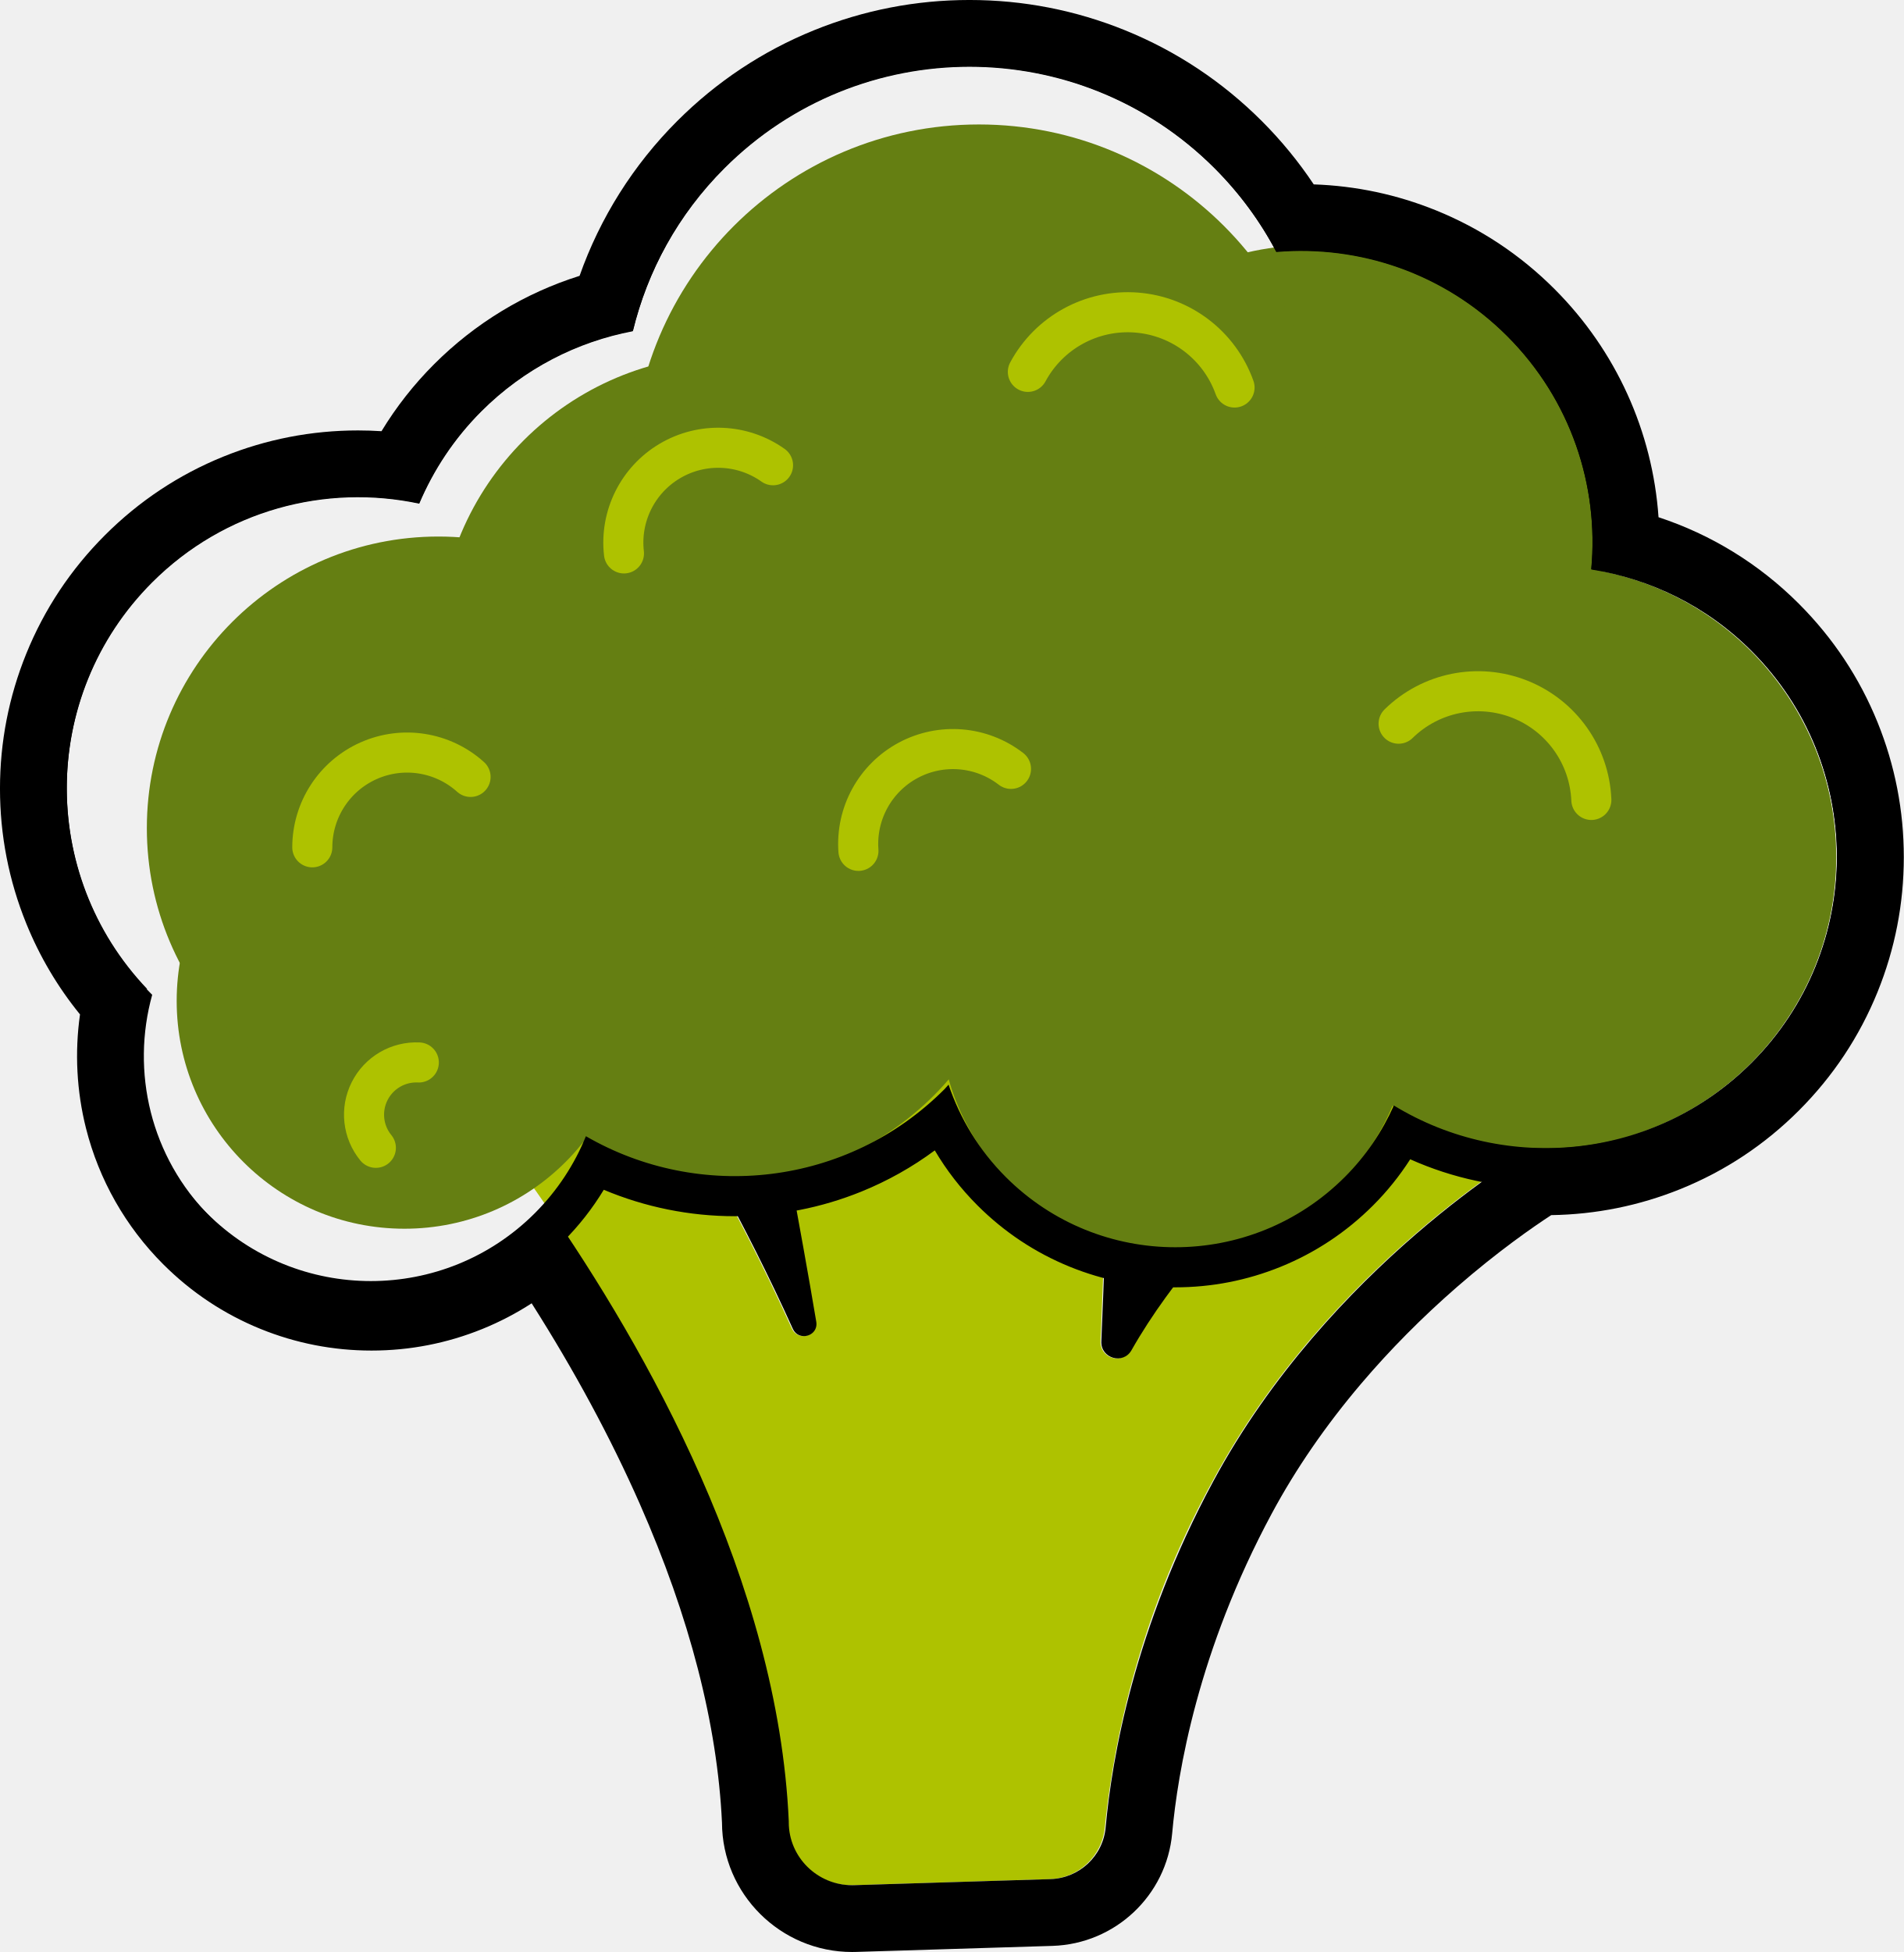
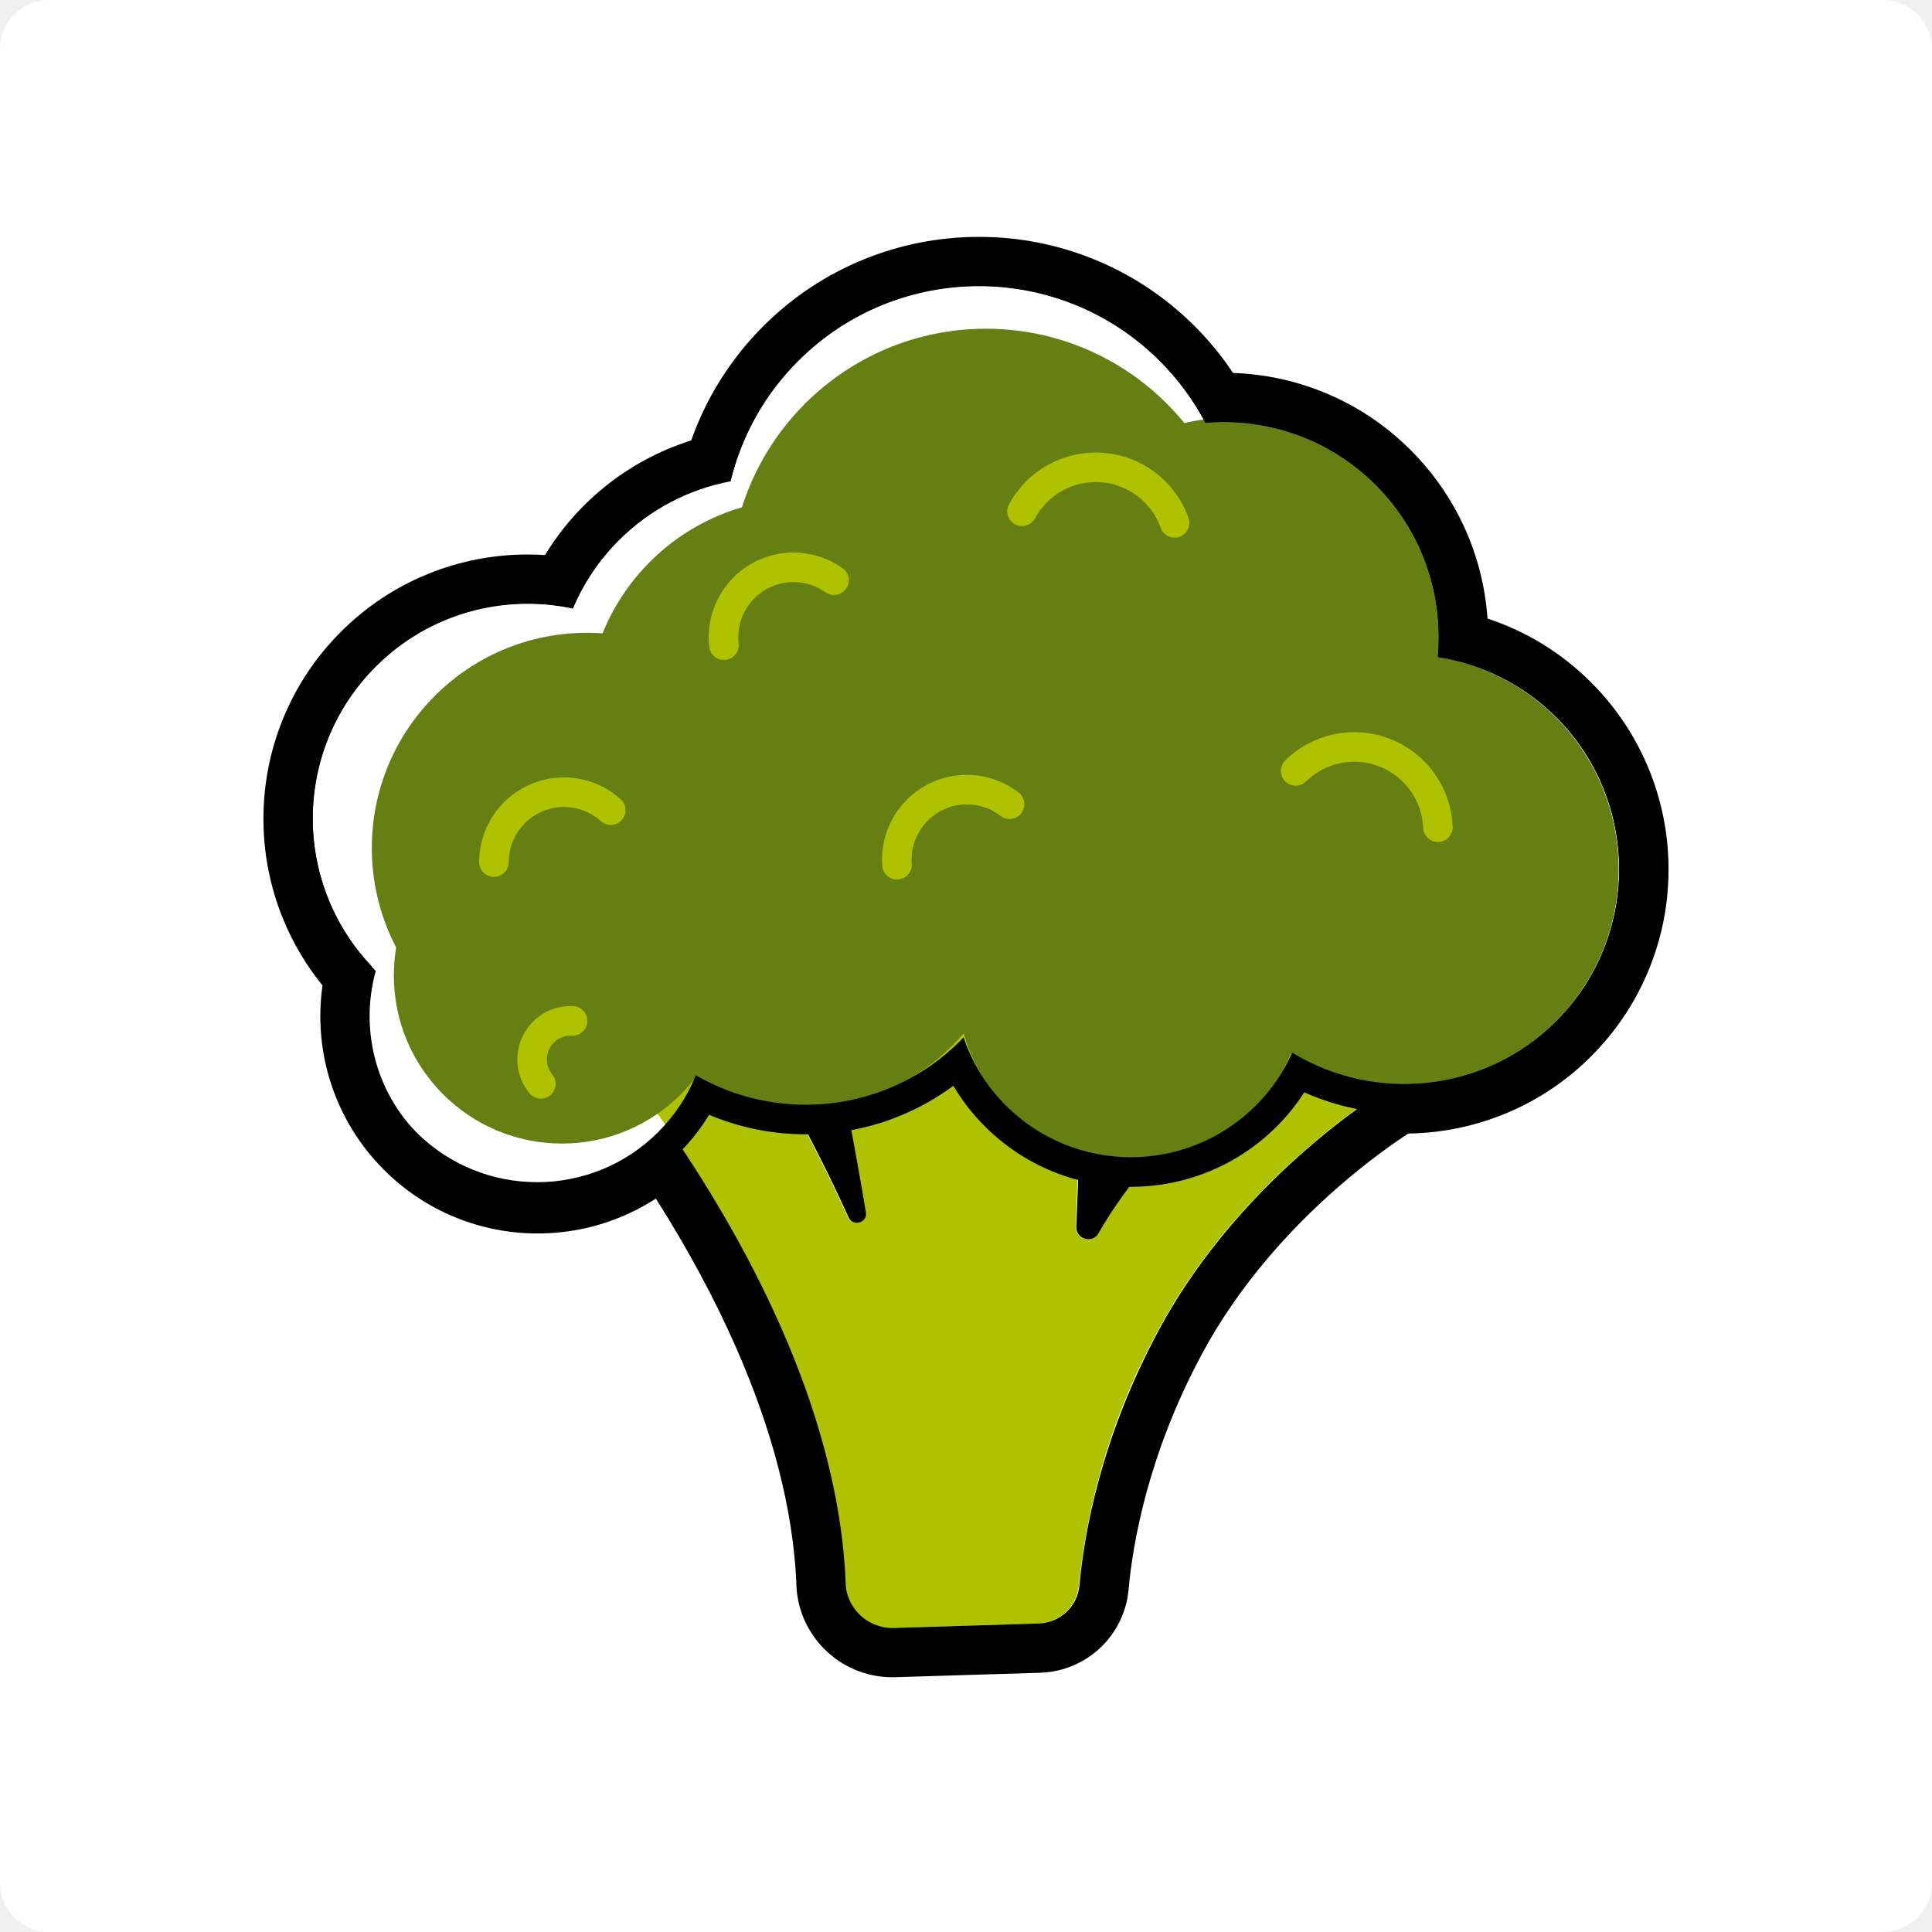
- <svg xmlns="http://www.w3.org/2000/svg" width="142.546" height="146.125" viewBox="0 0 142.546 146.125">
-   <g id="Group_1525" data-name="Group 1525" transform="translate(-426.414 -563.454)">
-     <g id="Group_1435" data-name="Group 1435" transform="translate(0.776 -2.451)">
-       <g id="Group_1039" data-name="Group 1039" transform="translate(430.637 570.904)">
-         <g id="Group_1038" data-name="Group 1038" transform="translate(5.996 4.318)">
-           <path id="Path_2802" data-name="Path 2802" d="M205.631,1069.27s25.673,28.14,26.989,57.522v.095a4.731,4.731,0,0,0,4.89,4.7l14.7-.452a4.274,4.274,0,0,0,4.136-3.879,68.5,68.5,0,0,1,8.042-25.873c8.687-16.142,23.816-24.912,23.816-24.912l-5.7-9.21s-16.905,11.379-24.223,24.284a1.21,1.21,0,0,1-2.257-.662c.539-12.514.643-22.488.643-22.488l-26.039-.877s2.48,12.528,4.05,21.892a.925.925,0,0,1-1.757.526c-4.231-9.368-9.587-18.572-12.051-21.211C217.8,1065.432,205.631,1069.27,205.631,1069.27Z" transform="translate(-184.619 -999.781)" fill="#aec200" />
-           <circle id="Ellipse_432" data-name="Ellipse 432" cx="17.055" cy="17.055" r="17.055" transform="translate(2.234 48.554)" fill="#657f12" />
-           <circle id="Ellipse_433" data-name="Ellipse 433" cx="21.827" cy="21.827" r="21.827" transform="translate(0 30.848)" fill="#657f12" />
-           <circle id="Ellipse_434" data-name="Ellipse 434" cx="21.827" cy="21.827" r="21.827" transform="translate(21.658 35.433)" fill="#657f12" />
-           <circle id="Ellipse_435" data-name="Ellipse 435" cx="21.827" cy="21.827" r="21.827" transform="translate(82.835 33.021)" fill="#657f12" />
-           <circle id="Ellipse_436" data-name="Ellipse 436" cx="17.624" cy="17.624" r="17.624" transform="translate(59.376 49.05)" fill="#657f12" />
-           <circle id="Ellipse_437" data-name="Ellipse 437" cx="21.827" cy="21.827" r="21.827" transform="translate(65.48 9.021)" fill="#657f12" />
-           <circle id="Ellipse_438" data-name="Ellipse 438" cx="21.827" cy="21.827" r="21.827" transform="translate(33.347 21.956)" fill="#657f12" />
-           <circle id="Ellipse_439" data-name="Ellipse 439" cx="21.827" cy="21.827" r="21.827" transform="translate(21.827 17.25)" fill="#657f12" />
-           <circle id="Ellipse_440" data-name="Ellipse 440" cx="25.955" cy="25.955" r="25.955" transform="translate(36.344)" fill="#657f12" />
+ <svg xmlns="http://www.w3.org/2000/svg" width="196" height="196" viewBox="0 0 196 196">
+   <g id="Group_1908" data-name="Group 1908" transform="translate(-1238 -166)">
+     <g id="Group_1906" data-name="Group 1906" transform="translate(941 97)">
+       <rect id="Rectangle_1254" data-name="Rectangle 1254" width="196" height="196" rx="5" transform="translate(297 69)" fill="#fff" />
+     </g>
+     <g id="Group_1892" data-name="Group 1892" transform="translate(838.313 -373.422)">
+       <g id="Group_1435" data-name="Group 1435" transform="translate(0.776 -2.451)">
+         <g id="Group_1039" data-name="Group 1039" transform="translate(430.637 570.904)">
+           <g id="Group_1038" data-name="Group 1038" transform="translate(5.996 4.318)">
+             <path id="Path_2802" data-name="Path 2802" d="M205.631,1069.27s25.673,28.14,26.989,57.522v.095a4.731,4.731,0,0,0,4.89,4.7l14.7-.452a4.274,4.274,0,0,0,4.136-3.879,68.5,68.5,0,0,1,8.042-25.873c8.687-16.142,23.816-24.912,23.816-24.912l-5.7-9.21s-16.905,11.379-24.223,24.284a1.21,1.21,0,0,1-2.257-.662c.539-12.514.643-22.488.643-22.488l-26.039-.877s2.48,12.528,4.05,21.892a.925.925,0,0,1-1.757.526c-4.231-9.368-9.587-18.572-12.051-21.211C217.8,1065.432,205.631,1069.27,205.631,1069.27Z" transform="translate(-184.619 -999.781)" fill="#aec200" />
+             <circle id="Ellipse_432" data-name="Ellipse 432" cx="17.055" cy="17.055" r="17.055" transform="translate(2.234 48.554)" fill="#657f12" />
+             <circle id="Ellipse_433" data-name="Ellipse 433" cx="21.827" cy="21.827" r="21.827" transform="translate(0 30.848)" fill="#657f12" />
+             <circle id="Ellipse_434" data-name="Ellipse 434" cx="21.827" cy="21.827" r="21.827" transform="translate(21.658 35.433)" fill="#657f12" />
+             <circle id="Ellipse_435" data-name="Ellipse 435" cx="21.827" cy="21.827" r="21.827" transform="translate(82.835 33.021)" fill="#657f12" />
+             <circle id="Ellipse_436" data-name="Ellipse 436" cx="17.624" cy="17.624" r="17.624" transform="translate(59.376 49.05)" fill="#657f12" />
+             <circle id="Ellipse_437" data-name="Ellipse 437" cx="21.827" cy="21.827" r="21.827" transform="translate(65.48 9.021)" fill="#657f12" />
+             <circle id="Ellipse_438" data-name="Ellipse 438" cx="21.827" cy="21.827" r="21.827" transform="translate(33.347 21.956)" fill="#657f12" />
+             <circle id="Ellipse_439" data-name="Ellipse 439" cx="21.827" cy="21.827" r="21.827" transform="translate(21.827 17.25)" fill="#657f12" />
+             <circle id="Ellipse_440" data-name="Ellipse 440" cx="25.955" cy="25.955" r="25.955" transform="translate(36.344)" fill="#657f12" />
+           </g>
+           <path id="Path_2803" data-name="Path 2803" d="M197.642,1055.4a7.1,7.1,0,0,1,11.85-5.27" transform="translate(-179.258 -996.97)" fill="none" stroke="#aec200" stroke-linecap="round" stroke-miterlimit="10" stroke-width="3" />
+           <path id="Path_2804" data-name="Path 2804" d="M235.522,1055.686a7.1,7.1,0,0,1,11.423-6.138" transform="translate(-176.247 -996.99)" fill="none" stroke="#aec200" stroke-linecap="round" stroke-miterlimit="10" stroke-width="3" />
+           <path id="Path_2805" data-name="Path 2805" d="M219.262,1035.08a7.1,7.1,0,0,1,11.162-6.6" transform="translate(-177.543 -998.651)" fill="none" stroke="#aec200" stroke-linecap="round" stroke-miterlimit="10" stroke-width="3" />
+           <path id="Path_2806" data-name="Path 2806" d="M200.8,1081.186a3.914,3.914,0,0,1,3.216-6.389" transform="translate(-177.657 -1000.261)" fill="none" stroke="#aec200" stroke-linecap="round" stroke-miterlimit="10" stroke-width="3" />
+           <path id="Path_2807" data-name="Path 2807" d="M247.272,1022.237a8.493,8.493,0,0,1,15.475,1.171" transform="translate(-175.311 -999.398)" fill="none" stroke="#aec200" stroke-linecap="round" stroke-miterlimit="10" stroke-width="3" />
+           <g id="Path_2808" data-name="Path 2808" transform="translate(-180.612 -1000.751)" fill="none" stroke-linecap="round" stroke-miterlimit="10">
+             <path d="M306.765,1044.483a21.7,21.7,0,0,0-12-6.1,21.809,21.809,0,0,0-23.584-23.766,25.963,25.963,0,0,0-48.193,5.932A21.775,21.775,0,0,0,207,1033.456a21.816,21.816,0,0,0-20,36.764l0,0a17.049,17.049,0,0,0,28.481,16.636c.336-.336.642-.689.944-1.044,7.574,10.893,17.435,28.342,18.238,46.265v.1a4.732,4.732,0,0,0,4.89,4.7l14.7-.452a4.276,4.276,0,0,0,4.137-3.88,68.492,68.492,0,0,1,8.042-25.872c8.687-16.142,23.816-24.913,23.816-24.913l-.041-.067a21.8,21.8,0,0,0,16.55-37.207Zm-71.793,50.737c-1.754-3.883-3.7-7.729-5.553-11.1a21.879,21.879,0,0,0,5.338-.471c.666,3.575,1.383,7.534,1.972,11.047A.924.924,0,0,1,234.972,1095.22Zm23.1.948c.111-2.577.2-5.035.28-7.331a17.707,17.707,0,0,0,7.572.209,50.081,50.081,0,0,0-5.594,7.783A1.21,1.21,0,0,1,258.074,1096.168Z" stroke="none" />
+             <path d="M 248.203 1000.751 C 241.561 1000.751 234.918 1003.285 229.85 1008.353 C 226.36 1011.843 224.072 1016.08 222.985 1020.549 C 218.833 1021.339 214.865 1023.338 211.65 1026.552 C 209.607 1028.596 208.067 1030.949 207.003 1033.456 C 200.012 1031.967 192.435 1033.922 187.005 1039.352 C 178.481 1047.876 178.481 1061.696 187.005 1070.22 L 187.008 1070.222 C 185.417 1075.954 186.862 1082.353 191.369 1086.859 C 198.03 1093.519 208.828 1093.519 215.489 1086.859 C 215.825 1086.523 216.131 1086.17 216.432 1085.815 C 224.006 1096.708 233.868 1114.156 234.671 1132.079 L 234.671 1132.175 C 234.676 1134.787 236.82 1136.876 239.414 1136.876 C 239.463 1136.876 239.512 1136.875 239.561 1136.874 L 254.261 1136.421 C 256.422 1136.354 258.204 1134.695 258.398 1132.542 C 258.858 1127.435 260.521 1117.668 266.44 1106.67 C 275.127 1090.528 290.256 1081.757 290.256 1081.757 L 290.215 1081.69 C 296.168 1081.993 302.219 1079.897 306.765 1075.351 C 315.289 1066.827 315.289 1053.007 306.765 1044.483 C 303.379 1041.097 299.156 1039.079 294.762 1038.383 C 295.342 1032.142 293.244 1025.7 288.466 1020.922 C 283.733 1016.188 277.365 1014.092 271.178 1014.617 C 269.992 1012.364 268.451 1010.249 266.557 1008.353 C 261.488 1003.285 254.846 1000.751 248.203 1000.751 M 235.804 1095.772 C 235.475 1095.772 235.145 1095.604 234.972 1095.22 C 233.218 1091.338 231.273 1087.491 229.419 1084.12 C 231.208 1084.181 232.999 1084.027 234.757 1083.649 C 235.423 1087.225 236.14 1091.183 236.73 1094.696 C 236.839 1095.352 236.323 1095.772 235.804 1095.772 M 262.638 1089.359 C 263.739 1089.359 264.839 1089.256 265.925 1089.047 C 263.804 1091.516 261.857 1094.139 260.331 1096.83 C 259.705 1097.934 258.02 1097.437 258.074 1096.168 C 258.185 1093.592 258.277 1091.134 258.353 1088.837 C 259.76 1089.183 261.199 1089.359 262.638 1089.359 M 248.203 995.751 C 252.221 995.751 256.14 996.514 259.849 998.018 C 263.692 999.577 267.138 1001.864 270.092 1004.817 C 271.547 1006.273 272.847 1007.858 273.977 1009.555 C 277.131 1009.663 280.204 1010.315 283.126 1011.498 C 286.458 1012.847 289.444 1014.828 292.002 1017.386 C 296.62 1022.004 299.348 1028.063 299.793 1034.471 C 303.744 1035.771 307.322 1037.968 310.301 1040.948 C 312.86 1043.507 314.843 1046.494 316.193 1049.825 C 317.497 1053.04 318.158 1056.435 318.158 1059.917 C 318.158 1063.399 317.497 1066.795 316.193 1070.009 C 314.843 1073.34 312.86 1076.327 310.301 1078.886 C 307.744 1081.444 304.757 1083.423 301.423 1084.768 C 298.343 1086.011 295.094 1086.666 291.758 1086.715 C 290.387 1087.61 287.758 1089.432 284.693 1092.101 C 282.087 1094.371 279.677 1096.803 277.531 1099.329 C 274.884 1102.444 272.634 1105.711 270.843 1109.04 C 265.296 1119.346 263.785 1128.469 263.378 1132.99 C 262.959 1137.649 259.107 1141.273 254.416 1141.419 L 239.715 1141.871 C 239.614 1141.874 239.513 1141.876 239.414 1141.876 C 234.056 1141.876 229.688 1137.534 229.671 1132.195 C 229.324 1124.833 227.254 1116.804 223.516 1108.329 C 221.333 1103.38 218.619 1098.348 215.42 1093.316 C 214.257 1094.07 213.023 1094.713 211.726 1095.239 C 209.083 1096.311 206.291 1096.854 203.429 1096.854 C 200.567 1096.854 197.776 1096.311 195.132 1095.239 C 192.393 1094.128 189.938 1092.498 187.834 1090.394 C 185.021 1087.582 183.022 1084.065 182.054 1080.222 C 181.35 1077.433 181.201 1074.529 181.604 1071.691 C 179.929 1069.632 178.579 1067.35 177.577 1064.879 C 176.273 1061.664 175.612 1058.268 175.612 1054.786 C 175.612 1051.304 176.273 1047.909 177.577 1044.694 C 178.927 1041.363 180.91 1038.376 183.469 1035.817 C 186.026 1033.26 189.011 1031.28 192.34 1029.932 C 195.549 1028.633 198.94 1027.974 202.42 1027.974 C 203.006 1027.974 203.592 1027.993 204.177 1028.031 C 205.283 1026.21 206.6 1024.532 208.115 1023.017 C 211.189 1019.943 214.911 1017.69 219.008 1016.402 C 220.539 1012.062 223.03 1008.101 226.314 1004.817 C 229.268 1001.864 232.714 999.577 236.557 998.018 C 240.267 996.514 244.185 995.751 248.203 995.751 Z" stroke="none" fill="#000" />
+           </g>
+           <path id="Path_2809" data-name="Path 2809" d="M272.987,1046.484a8.492,8.492,0,0,1,14.431,5.707" transform="translate(-173.267 -997.308)" fill="none" stroke="#aec200" stroke-linecap="round" stroke-miterlimit="10" stroke-width="3" />
        </g>
-         <path id="Path_2803" data-name="Path 2803" d="M197.642,1055.4a7.1,7.1,0,0,1,11.85-5.27" transform="translate(-179.258 -996.97)" fill="none" stroke="#aec200" stroke-linecap="round" stroke-miterlimit="10" stroke-width="3" />
-         <path id="Path_2804" data-name="Path 2804" d="M235.522,1055.686a7.1,7.1,0,0,1,11.423-6.138" transform="translate(-176.247 -996.99)" fill="none" stroke="#aec200" stroke-linecap="round" stroke-miterlimit="10" stroke-width="3" />
-         <path id="Path_2805" data-name="Path 2805" d="M219.262,1035.08a7.1,7.1,0,0,1,11.162-6.6" transform="translate(-177.543 -998.651)" fill="none" stroke="#aec200" stroke-linecap="round" stroke-miterlimit="10" stroke-width="3" />
-         <path id="Path_2806" data-name="Path 2806" d="M200.8,1081.186a3.914,3.914,0,0,1,3.216-6.389" transform="translate(-177.657 -1000.261)" fill="none" stroke="#aec200" stroke-linecap="round" stroke-miterlimit="10" stroke-width="3" />
-         <path id="Path_2807" data-name="Path 2807" d="M247.272,1022.237a8.493,8.493,0,0,1,15.475,1.171" transform="translate(-175.311 -999.398)" fill="none" stroke="#aec200" stroke-linecap="round" stroke-miterlimit="10" stroke-width="3" />
-         <g id="Path_2808" data-name="Path 2808" transform="translate(-180.612 -1000.751)" fill="none" stroke-linecap="round" stroke-miterlimit="10">
-           <path d="M306.765,1044.483a21.7,21.7,0,0,0-12-6.1,21.809,21.809,0,0,0-23.584-23.766,25.963,25.963,0,0,0-48.193,5.932A21.775,21.775,0,0,0,207,1033.456a21.816,21.816,0,0,0-20,36.764l0,0a17.049,17.049,0,0,0,28.481,16.636c.336-.336.642-.689.944-1.044,7.574,10.893,17.435,28.342,18.238,46.265v.1a4.732,4.732,0,0,0,4.89,4.7l14.7-.452a4.276,4.276,0,0,0,4.137-3.88,68.492,68.492,0,0,1,8.042-25.872c8.687-16.142,23.816-24.913,23.816-24.913l-.041-.067a21.8,21.8,0,0,0,16.55-37.207Zm-71.793,50.737c-1.754-3.883-3.7-7.729-5.553-11.1a21.879,21.879,0,0,0,5.338-.471c.666,3.575,1.383,7.534,1.972,11.047A.924.924,0,0,1,234.972,1095.22Zm23.1.948c.111-2.577.2-5.035.28-7.331a17.707,17.707,0,0,0,7.572.209,50.081,50.081,0,0,0-5.594,7.783A1.21,1.21,0,0,1,258.074,1096.168Z" stroke="none" />
-           <path d="M 248.203 1000.751 C 241.561 1000.751 234.918 1003.285 229.85 1008.353 C 226.36 1011.843 224.072 1016.08 222.985 1020.549 C 218.833 1021.339 214.865 1023.338 211.65 1026.552 C 209.607 1028.596 208.067 1030.949 207.003 1033.456 C 200.012 1031.967 192.435 1033.922 187.005 1039.352 C 178.481 1047.876 178.481 1061.696 187.005 1070.22 L 187.008 1070.222 C 185.417 1075.954 186.862 1082.353 191.369 1086.859 C 198.03 1093.519 208.828 1093.519 215.489 1086.859 C 215.825 1086.523 216.131 1086.17 216.432 1085.815 C 224.006 1096.708 233.868 1114.156 234.671 1132.079 L 234.671 1132.175 C 234.676 1134.787 236.82 1136.876 239.414 1136.876 C 239.463 1136.876 239.512 1136.875 239.561 1136.874 L 254.261 1136.421 C 256.422 1136.354 258.204 1134.695 258.398 1132.542 C 258.858 1127.435 260.521 1117.668 266.44 1106.67 C 275.127 1090.528 290.256 1081.757 290.256 1081.757 L 290.215 1081.69 C 296.168 1081.993 302.219 1079.897 306.765 1075.351 C 315.289 1066.827 315.289 1053.007 306.765 1044.483 C 303.379 1041.097 299.156 1039.079 294.762 1038.383 C 295.342 1032.142 293.244 1025.7 288.466 1020.922 C 283.733 1016.188 277.365 1014.092 271.178 1014.617 C 269.992 1012.364 268.451 1010.249 266.557 1008.353 C 261.488 1003.285 254.846 1000.751 248.203 1000.751 M 235.804 1095.772 C 235.475 1095.772 235.145 1095.604 234.972 1095.22 C 233.218 1091.338 231.273 1087.491 229.419 1084.12 C 231.208 1084.181 232.999 1084.027 234.757 1083.649 C 235.423 1087.225 236.14 1091.183 236.73 1094.696 C 236.839 1095.352 236.323 1095.772 235.804 1095.772 M 262.638 1089.359 C 263.739 1089.359 264.839 1089.256 265.925 1089.047 C 263.804 1091.516 261.857 1094.139 260.331 1096.83 C 259.705 1097.934 258.02 1097.437 258.074 1096.168 C 258.185 1093.592 258.277 1091.134 258.353 1088.837 C 259.76 1089.183 261.199 1089.359 262.638 1089.359 M 248.203 995.751 C 252.221 995.751 256.14 996.514 259.849 998.018 C 263.692 999.577 267.138 1001.864 270.092 1004.817 C 271.547 1006.273 272.847 1007.858 273.977 1009.555 C 277.131 1009.663 280.204 1010.315 283.126 1011.498 C 286.458 1012.847 289.444 1014.828 292.002 1017.386 C 296.62 1022.004 299.348 1028.063 299.793 1034.471 C 303.744 1035.771 307.322 1037.968 310.301 1040.948 C 312.86 1043.507 314.843 1046.494 316.193 1049.825 C 317.497 1053.04 318.158 1056.435 318.158 1059.917 C 318.158 1063.399 317.497 1066.795 316.193 1070.009 C 314.843 1073.34 312.86 1076.327 310.301 1078.886 C 307.744 1081.444 304.757 1083.423 301.423 1084.768 C 298.343 1086.011 295.094 1086.666 291.758 1086.715 C 290.387 1087.61 287.758 1089.432 284.693 1092.101 C 282.087 1094.371 279.677 1096.803 277.531 1099.329 C 274.884 1102.444 272.634 1105.711 270.843 1109.04 C 265.296 1119.346 263.785 1128.469 263.378 1132.99 C 262.959 1137.649 259.107 1141.273 254.416 1141.419 L 239.715 1141.871 C 239.614 1141.874 239.513 1141.876 239.414 1141.876 C 234.056 1141.876 229.688 1137.534 229.671 1132.195 C 229.324 1124.833 227.254 1116.804 223.516 1108.329 C 221.333 1103.38 218.619 1098.348 215.42 1093.316 C 214.257 1094.07 213.023 1094.713 211.726 1095.239 C 209.083 1096.311 206.291 1096.854 203.429 1096.854 C 200.567 1096.854 197.776 1096.311 195.132 1095.239 C 192.393 1094.128 189.938 1092.498 187.834 1090.394 C 185.021 1087.582 183.022 1084.065 182.054 1080.222 C 181.35 1077.433 181.201 1074.529 181.604 1071.691 C 179.929 1069.632 178.579 1067.35 177.577 1064.879 C 176.273 1061.664 175.612 1058.268 175.612 1054.786 C 175.612 1051.304 176.273 1047.909 177.577 1044.694 C 178.927 1041.363 180.91 1038.376 183.469 1035.817 C 186.026 1033.26 189.011 1031.28 192.34 1029.932 C 195.549 1028.633 198.94 1027.974 202.42 1027.974 C 203.006 1027.974 203.592 1027.993 204.177 1028.031 C 205.283 1026.21 206.6 1024.532 208.115 1023.017 C 211.189 1019.943 214.911 1017.69 219.008 1016.402 C 220.539 1012.062 223.03 1008.101 226.314 1004.817 C 229.268 1001.864 232.714 999.577 236.557 998.018 C 240.267 996.514 244.185 995.751 248.203 995.751 Z" stroke="none" fill="#000" />
+         <g id="Path_3712" data-name="Path 3712" transform="translate(-95.33 -303.84)" fill="none" stroke-miterlimit="10">
+           <path d="M652.111,918.444a21.7,21.7,0,0,0-12-6.1,21.809,21.809,0,0,0-23.584-23.766,25.929,25.929,0,0,0-48.162,5.927,21.775,21.775,0,0,0-16.013,12.911,21.8,21.8,0,0,0-20.375,36.348A17.366,17.366,0,0,0,564.837,954.8a22.219,22.219,0,0,0,26.835-3.507c.113-.113.207-.238.318-.353a17.914,17.914,0,0,0,33.34,1.56,21.816,21.816,0,0,0,26.781-34.057Z" stroke="none" />
+           <path d="M 593.549 874.713 C 586.906 874.713 580.264 877.247 575.196 882.315 C 571.708 885.802 569.451 890.041 568.363 894.506 C 564.199 895.292 560.219 897.292 556.997 900.515 C 554.953 902.558 553.413 904.91 552.349 907.417 C 545.358 905.928 537.781 907.883 532.35 913.314 C 523.96 921.704 523.848 935.215 531.974 943.765 C 530.42 949.563 531.902 956.007 536.452 960.558 C 543.236 967.341 554.234 967.341 561.018 960.558 C 562.716 958.859 563.989 956.895 564.837 954.801 C 573.339 959.723 584.395 958.57 591.672 951.294 C 591.785 951.18 591.879 951.056 591.99 950.941 C 592.846 953.466 594.262 955.843 596.274 957.855 C 603.284 964.865 614.648 964.865 621.659 957.855 C 623.25 956.264 624.462 954.441 625.33 952.501 C 633.733 957.628 644.842 956.58 652.111 949.312 C 660.635 940.788 660.635 926.968 652.111 918.444 C 648.725 915.059 644.501 913.041 640.109 912.345 C 640.687 906.104 638.591 899.662 633.813 894.884 C 629.078 890.149 622.711 888.055 616.524 888.579 C 615.337 886.325 613.797 884.21 611.902 882.315 C 606.834 877.247 600.192 874.713 593.549 874.713 M 593.549 871.713 C 597.308 871.713 600.974 872.426 604.443 873.833 C 608.037 875.29 611.26 877.431 614.023 880.194 C 615.63 881.8 617.037 883.58 618.22 885.501 C 618.275 885.501 618.33 885.501 618.385 885.501 C 621.609 885.501 624.75 886.111 627.721 887.314 C 630.803 888.562 633.566 890.395 635.934 892.762 C 640.534 897.362 643.108 903.508 643.201 909.941 C 647.377 911.065 651.151 913.242 654.232 916.323 C 656.601 918.692 658.436 921.456 659.685 924.537 C 660.892 927.512 661.504 930.655 661.504 933.878 C 661.504 937.101 660.892 940.244 659.685 943.219 C 658.436 946.301 656.601 949.064 654.232 951.433 C 651.866 953.799 649.107 955.631 646.031 956.877 C 643.063 958.08 639.927 958.69 636.709 958.69 C 633.192 958.69 629.734 957.949 626.556 956.528 C 625.755 957.776 624.827 958.93 623.78 959.977 C 621.781 961.976 619.449 963.524 616.848 964.579 C 614.337 965.597 611.686 966.113 608.966 966.113 C 606.247 966.113 603.595 965.597 601.084 964.579 C 598.484 963.524 596.151 961.976 594.152 959.977 C 592.908 958.732 591.841 957.357 590.959 955.862 C 589.266 957.117 587.427 958.149 585.46 958.947 C 582.444 960.169 579.257 960.789 575.987 960.789 C 572.607 960.789 569.267 960.11 566.175 958.81 C 565.329 960.209 564.315 961.503 563.14 962.679 C 561.195 964.623 558.928 966.128 556.399 967.154 C 553.958 968.143 551.379 968.645 548.735 968.645 C 546.091 968.645 543.512 968.143 541.071 967.154 C 538.543 966.128 536.275 964.623 534.331 962.68 C 531.756 960.104 529.919 956.887 529.018 953.375 C 528.284 950.512 528.182 947.514 528.712 944.611 C 526.974 942.527 525.602 940.195 524.625 937.658 C 523.491 934.712 522.934 931.613 522.969 928.446 C 523.004 925.275 523.632 922.186 524.836 919.266 C 526.082 916.241 527.897 913.525 530.229 911.193 C 532.596 908.826 535.357 906.994 538.437 905.747 C 541.406 904.544 544.545 903.935 547.766 903.935 C 548.719 903.935 549.673 903.989 550.62 904.098 C 551.756 901.999 553.181 900.087 554.875 898.393 C 557.968 895.3 561.768 893.106 565.953 891.981 C 567.347 887.526 569.787 883.481 573.075 880.193 C 575.838 877.431 579.061 875.29 582.655 873.833 C 586.124 872.426 589.79 871.713 593.549 871.713 Z" stroke="none" fill="#000" />
        </g>
-         <path id="Path_2809" data-name="Path 2809" d="M272.987,1046.484a8.492,8.492,0,0,1,14.431,5.707" transform="translate(-173.267 -997.308)" fill="none" stroke="#aec200" stroke-linecap="round" stroke-miterlimit="10" stroke-width="3" />
-       </g>
-       <g id="Path_3712" data-name="Path 3712" transform="translate(-95.33 -303.84)" fill="none" stroke-miterlimit="10">
-         <path d="M652.111,918.444a21.7,21.7,0,0,0-12-6.1,21.809,21.809,0,0,0-23.584-23.766,25.929,25.929,0,0,0-48.162,5.927,21.775,21.775,0,0,0-16.013,12.911,21.8,21.8,0,0,0-20.375,36.348A17.366,17.366,0,0,0,564.837,954.8a22.219,22.219,0,0,0,26.835-3.507c.113-.113.207-.238.318-.353a17.914,17.914,0,0,0,33.34,1.56,21.816,21.816,0,0,0,26.781-34.057Z" stroke="none" />
-         <path d="M 593.549 874.713 C 586.906 874.713 580.264 877.247 575.196 882.315 C 571.708 885.802 569.451 890.041 568.363 894.506 C 564.199 895.292 560.219 897.292 556.997 900.515 C 554.953 902.558 553.413 904.91 552.349 907.417 C 545.358 905.928 537.781 907.883 532.35 913.314 C 523.96 921.704 523.848 935.215 531.974 943.765 C 530.42 949.563 531.902 956.007 536.452 960.558 C 543.236 967.341 554.234 967.341 561.018 960.558 C 562.716 958.859 563.989 956.895 564.837 954.801 C 573.339 959.723 584.395 958.57 591.672 951.294 C 591.785 951.18 591.879 951.056 591.99 950.941 C 592.846 953.466 594.262 955.843 596.274 957.855 C 603.284 964.865 614.648 964.865 621.659 957.855 C 623.25 956.264 624.462 954.441 625.33 952.501 C 633.733 957.628 644.842 956.58 652.111 949.312 C 660.635 940.788 660.635 926.968 652.111 918.444 C 648.725 915.059 644.501 913.041 640.109 912.345 C 640.687 906.104 638.591 899.662 633.813 894.884 C 629.078 890.149 622.711 888.055 616.524 888.579 C 615.337 886.325 613.797 884.21 611.902 882.315 C 606.834 877.247 600.192 874.713 593.549 874.713 M 593.549 871.713 C 597.308 871.713 600.974 872.426 604.443 873.833 C 608.037 875.29 611.26 877.431 614.023 880.194 C 615.63 881.8 617.037 883.58 618.22 885.501 C 618.275 885.501 618.33 885.501 618.385 885.501 C 621.609 885.501 624.75 886.111 627.721 887.314 C 630.803 888.562 633.566 890.395 635.934 892.762 C 640.534 897.362 643.108 903.508 643.201 909.941 C 647.377 911.065 651.151 913.242 654.232 916.323 C 656.601 918.692 658.436 921.456 659.685 924.537 C 660.892 927.512 661.504 930.655 661.504 933.878 C 661.504 937.101 660.892 940.244 659.685 943.219 C 658.436 946.301 656.601 949.064 654.232 951.433 C 651.866 953.799 649.107 955.631 646.031 956.877 C 643.063 958.08 639.927 958.69 636.709 958.69 C 633.192 958.69 629.734 957.949 626.556 956.528 C 625.755 957.776 624.827 958.93 623.78 959.977 C 621.781 961.976 619.449 963.524 616.848 964.579 C 614.337 965.597 611.686 966.113 608.966 966.113 C 606.247 966.113 603.595 965.597 601.084 964.579 C 598.484 963.524 596.151 961.976 594.152 959.977 C 592.908 958.732 591.841 957.357 590.959 955.862 C 589.266 957.117 587.427 958.149 585.46 958.947 C 582.444 960.169 579.257 960.789 575.987 960.789 C 572.607 960.789 569.267 960.11 566.175 958.81 C 565.329 960.209 564.315 961.503 563.14 962.679 C 561.195 964.623 558.928 966.128 556.399 967.154 C 553.958 968.143 551.379 968.645 548.735 968.645 C 546.091 968.645 543.512 968.143 541.071 967.154 C 538.543 966.128 536.275 964.623 534.331 962.68 C 531.756 960.104 529.919 956.887 529.018 953.375 C 528.284 950.512 528.182 947.514 528.712 944.611 C 526.974 942.527 525.602 940.195 524.625 937.658 C 523.491 934.712 522.934 931.613 522.969 928.446 C 523.004 925.275 523.632 922.186 524.836 919.266 C 526.082 916.241 527.897 913.525 530.229 911.193 C 532.596 908.826 535.357 906.994 538.437 905.747 C 541.406 904.544 544.545 903.935 547.766 903.935 C 548.719 903.935 549.673 903.989 550.62 904.098 C 551.756 901.999 553.181 900.087 554.875 898.393 C 557.968 895.3 561.768 893.106 565.953 891.981 C 567.347 887.526 569.787 883.481 573.075 880.193 C 575.838 877.431 579.061 875.29 582.655 873.833 C 586.124 872.426 589.79 871.713 593.549 871.713 Z" stroke="none" fill="#000" />
      </g>
    </g>
  </g>
</svg>
